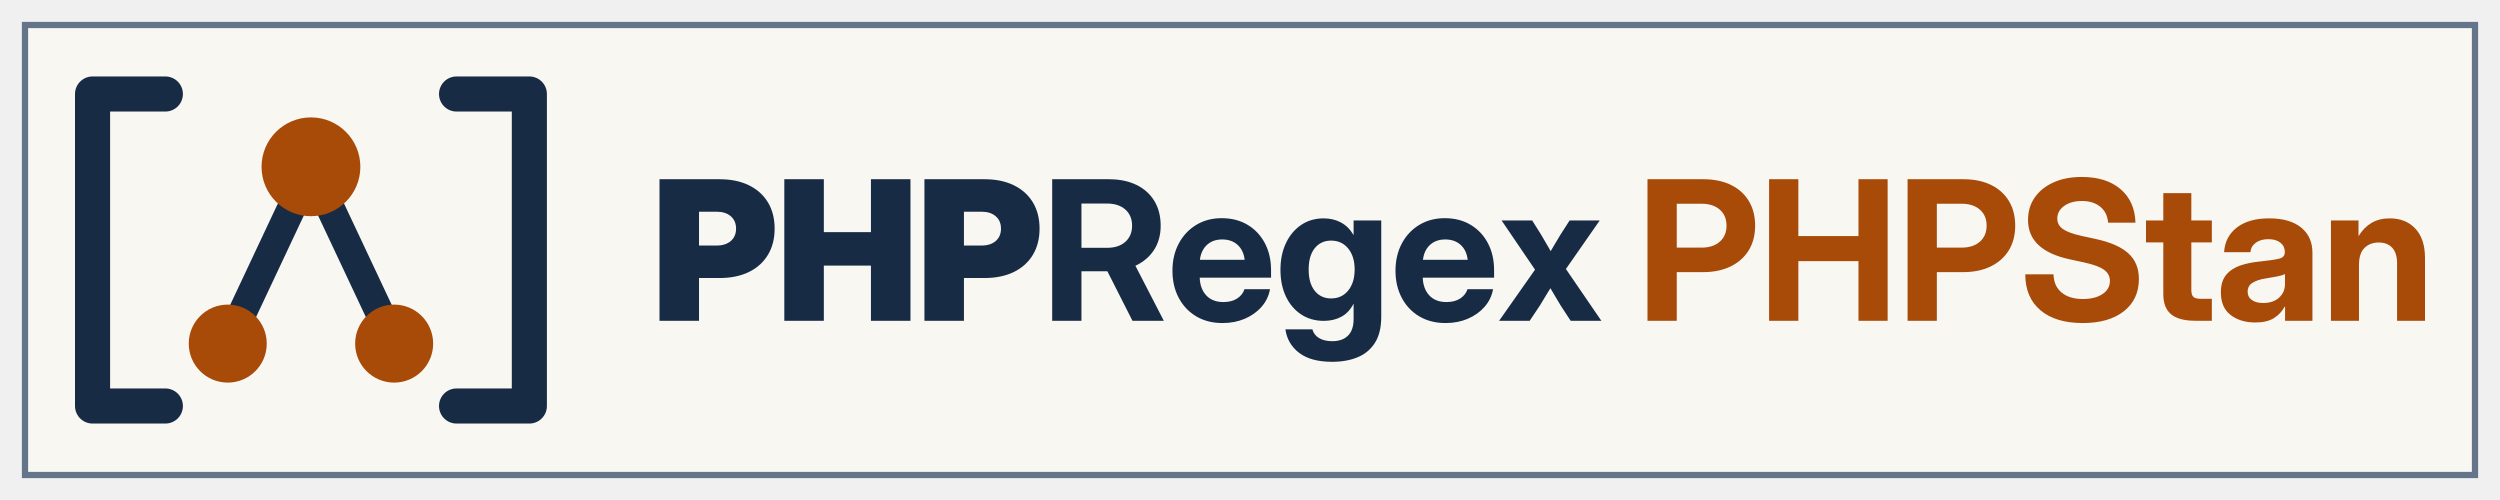
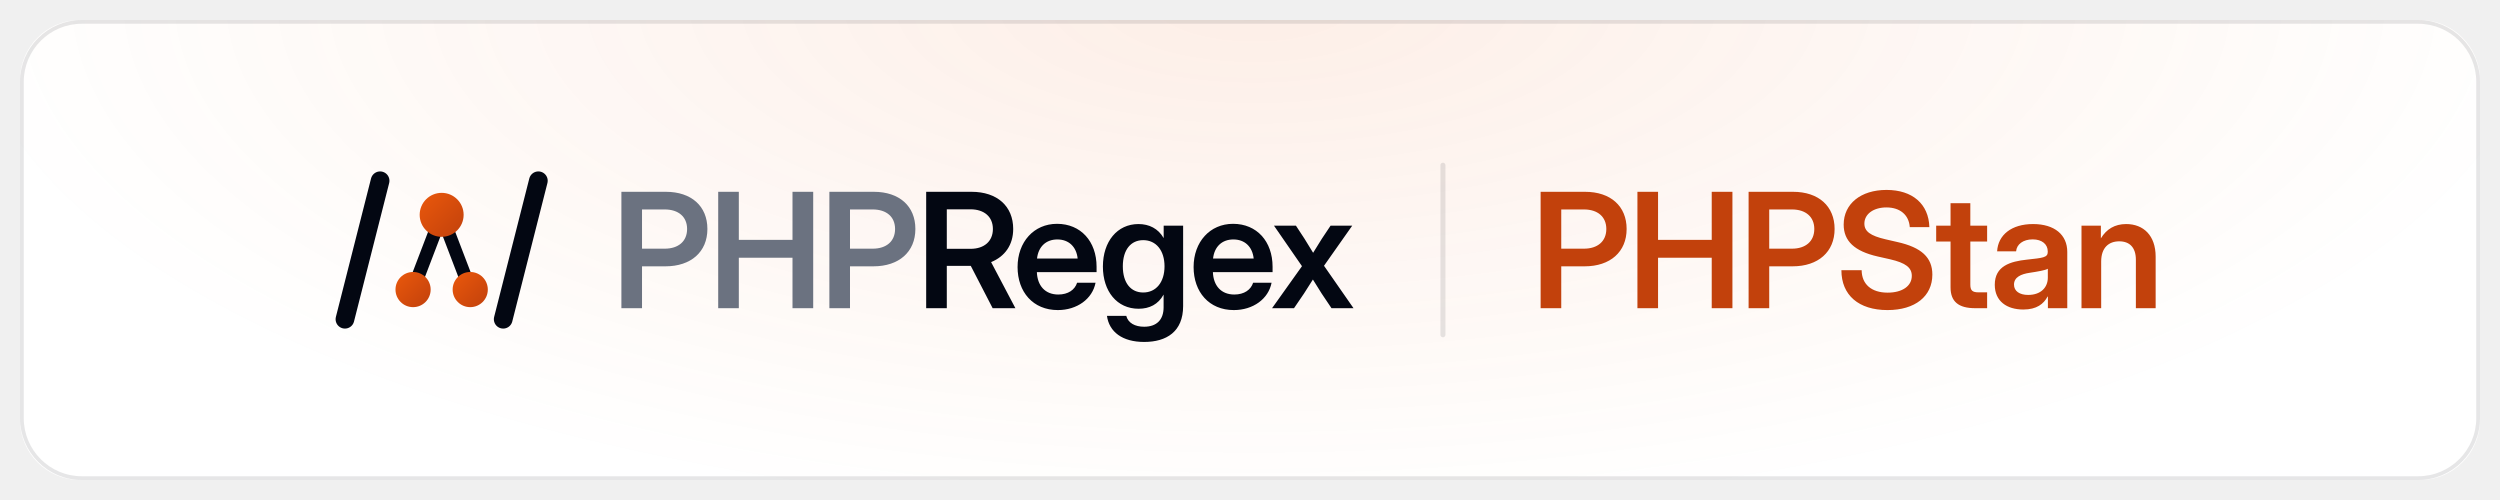
- <svg xmlns="http://www.w3.org/2000/svg" viewBox="0 0 1000 200" width="1000" height="200" role="img">
-   <style>.paper{fill:#F8F7F2}.ink-f{fill:#182B45}.ink-s{stroke:#182B45;fill:none}.amber-f{fill:#A84A08}</style>
-   <rect x="10" y="10" width="980" height="180" class="paper" stroke="#64748B" stroke-width="2.5" />
-   <g transform="translate(124.38 100) scale(0.52)">
-     <g fill="none" class="ink-s" stroke-width="27" stroke-linecap="round" stroke-linejoin="round">
-       <path d="M-112-120H-168V120H-112" />
-       <path d="M112-120H168V120H112" />
+ <svg xmlns="http://www.w3.org/2000/svg" viewBox="0 0 1000 200" width="1000" height="200" role="img" aria-label="PHPRegex PHPStan">
+   <defs>
+     <linearGradient id="n" x1="0" y1="0" x2="1" y2="1">
+       <stop offset="0" stop-color="#EA580C" />
+       <stop offset="1" stop-color="#C2410C" />
+     </linearGradient>
+     <radialGradient id="halo" cx="500" cy="0" r="1" gradientUnits="userSpaceOnUse" gradientTransform="translate(500 0) scale(520 210) translate(-500 0)">
+       <stop offset="0" stop-color="rgba(234,88,12,0.10)" />
+       <stop offset="1" stop-color="rgba(234,88,12,0.10)" stop-opacity="0" />
+     </radialGradient>
+   </defs>
+   <rect x="8" y="8" width="984" height="184" rx="24" fill="#FFFFFF" />
+   <rect x="8" y="8" width="984" height="184" rx="24" fill="url(#halo)" />
+   <rect x="8.75" y="8.75" width="982.5" height="182.5" rx="24" fill="none" stroke="rgba(3,7,18,0.10)" stroke-width="1.5" />
+   <g transform="translate(176.66 100.00) scale(0.2198)">
+     <g fill="none" stroke="#030712" stroke-linecap="round">
+       <path d="M-176 126L-112 -126M112 126L176 -126" stroke-width="34" />
+       <path d="M0 -64L-52 72M0 -64L52 72" stroke-width="24" />
    </g>
-     <g transform="translate(0 14)">
-       <path d="M0-78L-64 58M0-78L64 58" fill="none" class="ink-s" stroke-width="22" stroke-linecap="round" />
-       <circle cx="0" cy="-78" r="38" class="amber-f" />
-       <circle cx="-64" cy="58" r="30" class="amber-f" />
-       <circle cx="64" cy="58" r="30" class="amber-f" />
+     <g fill="url(#n)">
+       <circle cx="0" cy="-64" r="40" />
+       <circle cx="-52" cy="72" r="32" />
+       <circle cx="52" cy="72" r="32" />
    </g>
  </g>
-   <g transform="translate(260.76 128.3073)">
-     <path d="M3.04 0.0V-56.615H27.091Q33.855 -56.615 38.794 -54.202Q43.734 -51.789 46.413 -47.362Q49.091 -42.936 49.091 -36.856Q49.091 -30.815 46.413 -26.369Q43.734 -21.924 38.794 -19.511Q33.855 -17.098 27.091 -17.098H18.846V0.0ZM18.846 -30.093H25.914Q29.485 -30.093 31.575 -31.917Q33.665 -33.741 33.665 -36.856Q33.665 -39.972 31.575 -41.796Q29.485 -43.62 25.914 -43.62H18.846ZM52.967 0.0V-56.615H68.773V-35.451H87.62V-56.615H103.426V0.0H87.62V-22.076H68.773V0.0ZM109.012 0.0V-56.615H133.063Q139.827 -56.615 144.766 -54.202Q149.706 -51.789 152.384 -47.362Q155.063 -42.936 155.063 -36.856Q155.063 -30.815 152.384 -26.369Q149.706 -21.924 144.766 -19.511Q139.827 -17.098 133.063 -17.098H124.818V0.0ZM124.818 -30.093H131.885Q135.457 -30.093 137.547 -31.917Q139.637 -33.741 139.637 -36.856Q139.637 -39.972 137.547 -41.796Q135.457 -43.62 131.885 -43.62H124.818Z" class="ink-f" />
-     <path transform="translate(155.8991 0)" d="M4.218 0.0V-56.615H26.863Q33.247 -56.615 37.901 -54.354Q42.556 -52.093 45.083 -47.913Q47.609 -43.734 47.609 -38.034Q47.609 -32.411 44.931 -28.307Q42.252 -24.204 37.502 -22L48.863 0.0H36.325L26.293 -19.796Q26.255 -19.796 26.179 -19.796H15.92V0.0ZM15.92 -29.181H26.179Q30.815 -29.181 33.494 -31.594Q36.173 -34.007 36.173 -38.034Q36.173 -42.1 33.475 -44.494Q30.777 -46.888 26.141 -46.888H15.92ZM72.383 0.912Q66.304 0.912 61.801 -1.786Q57.299 -4.484 54.81 -9.214Q52.321 -13.945 52.321 -20.024Q52.321 -26.141 54.848 -30.891Q57.374 -35.641 61.82 -38.338Q66.266 -41.036 72.003 -41.036Q77.931 -41.036 82.357 -38.395Q86.784 -35.755 89.272 -31.062Q91.761 -26.369 91.761 -20.252V-17.25H63.226Q63.378 -12.805 65.848 -10.145Q68.317 -7.485 72.725 -7.485Q75.993 -7.485 78.178 -8.891Q80.362 -10.297 81.122 -12.615H91.343Q90.621 -8.625 87.962 -5.585Q85.302 -2.546 81.274 -0.817Q77.247 0.912 72.383 0.912ZM63.302 -24.394H81.198Q80.78 -28.155 78.405 -30.34Q76.031 -32.525 72.231 -32.525Q68.469 -32.525 66.114 -30.34Q63.758 -28.155 63.302 -24.394ZM116.231 16.414Q107.682 16.414 103.008 12.843Q98.335 9.271 97.499 3.42H108.29Q108.898 5.699 110.987 6.934Q113.077 8.169 116.231 8.169Q120.334 8.169 122.557 5.927Q124.78 3.686 124.78 -0.646V-6.801H124.742Q122.956 -3.268 119.898 -1.615Q116.839 0.038 112.887 0.038Q107.644 0.038 103.73 -2.584Q99.816 -5.206 97.67 -9.784Q95.523 -14.363 95.523 -20.366Q95.523 -26.407 97.708 -31.043Q99.892 -35.679 103.787 -38.319Q107.682 -40.96 112.811 -40.96Q116.687 -40.96 119.746 -39.307Q122.804 -37.654 124.742 -34.311H124.78V-40.124H135.837V-1.558Q135.837 4.788 133.348 8.758Q130.859 12.729 126.452 14.572Q122.044 16.414 116.231 16.414ZM115.775 -8.929Q120.03 -8.929 122.614 -12.083Q125.198 -15.237 125.198 -20.518Q125.198 -25.762 122.614 -28.915Q120.03 -32.069 115.775 -32.069Q111.709 -32.069 109.259 -29.048Q106.808 -26.028 106.808 -20.518Q106.808 -14.971 109.259 -11.95Q111.709 -8.929 115.775 -8.929ZM161.599 0.912Q155.519 0.912 151.017 -1.786Q146.514 -4.484 144.025 -9.214Q141.536 -13.945 141.536 -20.024Q141.536 -26.141 144.063 -30.891Q146.59 -35.641 151.036 -38.338Q155.481 -41.036 161.219 -41.036Q167.146 -41.036 171.573 -38.395Q175.999 -35.755 178.488 -31.062Q180.977 -26.369 180.977 -20.252V-17.25H152.441Q152.593 -12.805 155.063 -10.145Q157.533 -7.485 161.94 -7.485Q165.208 -7.485 167.393 -8.891Q169.578 -10.297 170.338 -12.615H180.559Q179.837 -8.625 177.177 -5.585Q174.517 -2.546 170.49 -0.817Q166.462 0.912 161.599 0.912ZM152.517 -24.394H170.414Q169.996 -28.155 167.621 -30.34Q165.246 -32.525 161.447 -32.525Q157.685 -32.525 155.329 -30.34Q152.973 -28.155 152.517 -24.394ZM182.99 0.0 197.353 -20.442 183.978 -40.124H196.213L199.747 -34.501Q200.773 -32.753 201.723 -31.119Q202.673 -29.485 203.622 -27.851Q204.572 -29.485 205.541 -31.119Q206.51 -32.753 207.574 -34.501L211.184 -40.124H223.229L209.702 -20.708L223.875 0.0H211.602L207.574 -6.155Q206.472 -7.979 205.484 -9.67Q204.496 -11.361 203.508 -13.033Q202.483 -11.361 201.457 -9.67Q200.431 -7.979 199.329 -6.155L195.225 0.0Z" class="ink-f" />
-     <path transform="translate(394.0222 0)" d="M4.218 0.0V-56.615H26.559Q32.905 -56.615 37.559 -54.354Q42.214 -52.093 44.741 -47.913Q47.267 -43.734 47.267 -38.034Q47.267 -32.335 44.703 -28.174Q42.138 -24.014 37.464 -21.734Q32.791 -19.454 26.407 -19.454H15.92V0.0ZM15.92 -29.257H25.8Q30.435 -29.257 33.133 -31.632Q35.831 -34.007 35.831 -38.034Q35.831 -42.1 33.133 -44.456Q30.435 -46.812 25.8 -46.812H15.92ZM52.853 0.0V-56.615H64.556V-33.893H88.608V-56.615H100.272V0.0H88.608V-23.862H64.556V0.0ZM108.252 0.0V-56.615H130.593Q136.939 -56.615 141.593 -54.354Q146.248 -52.093 148.775 -47.913Q151.301 -43.734 151.301 -38.034Q151.301 -32.335 148.737 -28.174Q146.172 -24.014 141.498 -21.734Q136.825 -19.454 130.441 -19.454H119.954V0.0ZM119.954 -29.257H129.834Q134.469 -29.257 137.167 -31.632Q139.865 -34.007 139.865 -38.034Q139.865 -42.1 137.167 -44.456Q134.469 -46.812 129.834 -46.812H119.954ZM178.317 0.912Q167.45 0.912 161.39 -4.218Q155.329 -9.347 155.329 -18.58H166.614Q166.728 -13.907 169.844 -11.304Q172.959 -8.701 178.393 -8.701Q183.256 -8.701 186.22 -10.677Q189.184 -12.653 189.184 -15.958Q189.184 -18.694 186.809 -20.404Q184.434 -22.114 179.039 -23.292L173.073 -24.584Q156.431 -28.193 156.431 -40.314Q156.431 -45.482 159.129 -49.338Q161.826 -53.195 166.652 -55.361Q171.478 -57.526 177.937 -57.526Q187.702 -57.526 193.42 -52.663Q199.139 -47.799 199.405 -39.25H188.462Q188.158 -43.278 185.346 -45.596Q182.534 -47.913 177.975 -47.913Q173.643 -47.913 170.889 -45.938Q168.134 -43.962 168.134 -40.884Q168.134 -38.262 170.414 -36.666Q172.693 -35.071 177.899 -33.931L183.332 -32.753Q192.376 -30.815 196.574 -26.958Q200.773 -23.102 200.773 -16.718Q200.773 -8.549 194.769 -3.819Q188.766 0.912 178.317 0.912ZM229.954 -40.124V-31.347H221.747V-12.387Q221.747 -10.335 222.564 -9.556Q223.381 -8.777 225.66 -8.777H229.954V0.0H223.419Q216.807 0.0 213.673 -2.584Q210.538 -5.168 210.538 -10.639V-31.347H203.622V-40.124H210.538V-51.067H221.747V-40.124ZM247.356 0.684Q241.353 0.684 237.458 -2.318Q233.564 -5.319 233.564 -11.323Q233.564 -15.844 235.729 -18.409Q237.895 -20.974 241.467 -22.152Q245.039 -23.33 249.218 -23.71Q254.728 -24.28 256.931 -24.85Q259.135 -25.42 259.135 -27.357V-27.623Q259.135 -29.827 257.387 -31.233Q255.639 -32.639 252.562 -32.639Q249.446 -32.639 247.508 -31.195Q245.57 -29.751 245.38 -27.433H234.855Q235.235 -33.627 239.947 -37.293Q244.659 -40.96 252.904 -40.96Q261.149 -40.96 265.671 -37.293Q270.192 -33.627 270.192 -27.205V0.0H259.249V-5.661H259.097Q257.501 -2.736 254.728 -1.026Q251.954 0.684 247.356 0.684ZM250.472 -7.105Q254.5 -7.105 256.855 -9.252Q259.211 -11.399 259.211 -14.667V-18.694Q258.261 -18.162 256.057 -17.725Q253.854 -17.288 251.156 -16.87Q248.268 -16.414 246.273 -15.218Q244.279 -14.021 244.279 -11.627Q244.279 -9.499 245.969 -8.302Q247.66 -7.105 250.472 -7.105ZM288.81 -22.304V0.0H277.601V-40.124H288.62V-33.817Q290.672 -37.236 293.75 -39.098Q296.828 -40.96 301.159 -40.96Q307.543 -40.96 311.38 -36.837Q315.218 -32.715 315.218 -25.116V0.0H304.047V-23.064Q304.047 -27.091 302.109 -29.2Q300.171 -31.309 296.676 -31.309Q293.218 -31.309 291.014 -29.143Q288.81 -26.977 288.81 -22.304Z" class="amber-f" />
-   </g>
+   <path d="M248.56 123.28H256.81V106.53H266.18C276.4 106.53 282.96 100.75 282.96 91.59C282.96 82.47 276.56 76.72 266.34 76.72H248.56ZM256.81 99.47V83.78H265.87C271.43 83.78 274.84 86.75 274.84 91.59C274.84 96.47 271.43 99.47 265.87 99.47Z M287.28 123.28H295.53V103.09H317V123.28H325.28V76.72H317V95.94H295.53V76.72H287.28Z M331.75 123.28H340V106.53H349.37C359.59 106.53 366.15 100.75 366.15 91.59C366.15 82.47 359.75 76.72 349.53 76.72H331.75ZM340 99.47V83.78H349.06C354.62 83.78 358.03 86.75 358.03 91.59C358.03 96.47 354.62 99.47 349.06 99.47Z" fill="#6B7280" />
+   <path d="M370.47 123.28H378.72V106.34H388.09C388.19 106.34 388.25 106.34 388.31 106.34L397.06 123.28H406.16L396.44 104.84C401.97 102.59 405.28 97.94 405.28 91.59C405.28 82.47 398.87 76.72 388.62 76.72H370.47ZM378.72 99.53V83.72H388.16C393.72 83.72 397.16 86.75 397.16 91.59C397.16 96.47 393.72 99.53 388.22 99.53Z M423.13 124.03C430.84 124.03 436.97 119.56 438.22 113.09H430.84C429.94 115.91 427.28 117.81 423.31 117.81C418 117.81 414.94 114.22 414.75 108.84H438.63V106.69C438.63 96.56 432.31 89.53 422.81 89.53C413.56 89.53 407.03 96.78 407.03 106.81C407.03 116.81 413.22 124.03 423.13 124.03ZM414.81 103.41C415.34 98.69 418.38 95.78 422.94 95.78C427.5 95.78 430.56 98.69 431.06 103.41Z M457.66 136.78C466.6 136.78 473.25 132.66 473.25 122.44V90.28H465.47V95.19H465.44C463.25 91.41 459.66 89.62 455.38 89.62C446.91 89.62 441.16 96.59 441.16 106.62C441.16 116.56 446.81 123.5 455.44 123.5C459.78 123.5 463.28 121.75 465.41 117.88H465.44V122.91C465.44 127.97 462.6 130.69 457.66 130.69C453.97 130.69 451.25 129.19 450.5 126.34H442.78C443.66 132.75 448.94 136.78 457.66 136.78ZM457.28 117C452.41 117 449.13 113.28 449.13 106.53C449.13 99.81 452.41 96.06 457.28 96.06C462.44 96.06 465.81 100.19 465.81 106.53C465.81 112.88 462.44 117 457.28 117Z M493.53 124.03C501.25 124.03 507.38 119.56 508.63 113.09H501.25C500.35 115.91 497.69 117.81 493.72 117.81C488.41 117.81 485.35 114.22 485.16 108.84H509.03V106.69C509.03 96.56 502.72 89.53 493.22 89.53C483.97 89.53 477.44 96.78 477.44 106.81C477.44 116.81 483.63 124.03 493.53 124.03ZM485.22 103.41C485.75 98.69 488.78 95.78 493.35 95.78C497.91 95.78 500.97 98.69 501.47 103.41Z M508.82 123.28H517.6L521.6 117.41C522.85 115.47 524 113.62 525.16 111.81C526.32 113.62 527.44 115.47 528.66 117.41L532.6 123.28H541.41L529.6 106.31L540.88 90.28H532.22L528.72 95.53C527.5 97.47 526.38 99.28 525.25 101.12C524.13 99.28 523 97.47 521.82 95.53L518.38 90.28H509.6L520.79 106.47Z" fill="#030712" />
+   <rect x="576.17" y="65.08" width="2" height="69.84" rx="1" fill="rgba(3,7,18,0.10)" />
+   <path d="M616.25 123.28H624.5V106.53H633.87C644.09 106.53 650.65 100.75 650.65 91.59C650.65 82.47 644.25 76.72 634.03 76.72H616.25ZM624.5 99.47V83.78H633.56C639.12 83.78 642.53 86.75 642.53 91.59C642.53 96.47 639.12 99.47 633.56 99.47Z M654.97 123.28H663.22V103.09H684.69V123.28H692.97V76.72H684.69V95.94H663.22V76.72H654.97Z M699.44 123.28H707.69V106.53H717.06C727.28 106.53 733.84 100.75 733.84 91.59C733.84 82.47 727.44 76.72 717.22 76.72H699.44ZM707.69 99.47V83.78H716.75C722.31 83.78 725.72 86.75 725.72 91.59C725.72 96.47 722.31 99.47 716.75 99.47Z M755 124.03C766.03 124.03 772.94 118.53 772.94 109.84C772.94 103 768.6 98.97 758.94 96.81L754.22 95.72C748.16 94.31 745.75 92.56 745.75 89.44C745.75 85.62 749.41 82.97 754.56 82.97C760 82.97 763.56 85.94 763.91 90.84H771.75C771.47 81.59 765 75.97 754.6 75.97C744.31 75.97 737.47 81.53 737.47 89.84C737.47 96.38 741.75 100.47 751.06 102.59L756.06 103.72C762.28 105.16 764.72 107.06 764.72 110.34C764.72 114.44 760.88 117.06 755.06 117.06C748.6 117.06 744.72 113.72 744.66 108.09H736.56C736.56 118.06 743.47 124.03 755 124.03Z M794.85 90.28H788.13V81.28H780.22V90.28H774.47V96.62H780.22V114.97C780.22 120.62 783.38 123.28 790.1 123.28H794.85V116.94H791.47C788.91 116.94 788.13 116.16 788.13 113.81V96.62H794.85Z M809.32 123.81C814.69 123.81 817.47 121.56 819.04 118.62H819.16V123.28H826.91V100.78C826.91 93.91 821.82 89.62 813.22 89.62C804.6 89.62 799.22 93.97 798.85 100.53H806.44C806.66 97.75 809.22 95.75 813.07 95.75C816.85 95.75 819.1 97.75 819.1 100.56V100.81C819.1 103.06 817 103.16 810.88 103.84C804.07 104.56 797.91 106.41 797.91 113.91C797.91 120.5 802.75 123.81 809.32 123.81ZM811.25 117.97C807.82 117.97 805.6 116.44 805.6 113.84C805.6 110.84 808.47 109.62 811.85 109.12C815.1 108.62 818.16 108.12 819.13 107.5V111.06C819.13 114.91 816.41 117.97 811.25 117.97Z M840.47 104.62C840.47 99 843.57 96.53 847.69 96.53C851.91 96.53 854.35 99.06 854.35 103.91V123.28H862.26V102.66C862.26 94.19 857.38 89.62 850.47 89.62C845.94 89.62 842.6 91.62 840.35 95.34V90.28H832.6V123.28H840.47Z" fill="#C2410C" />
</svg>
